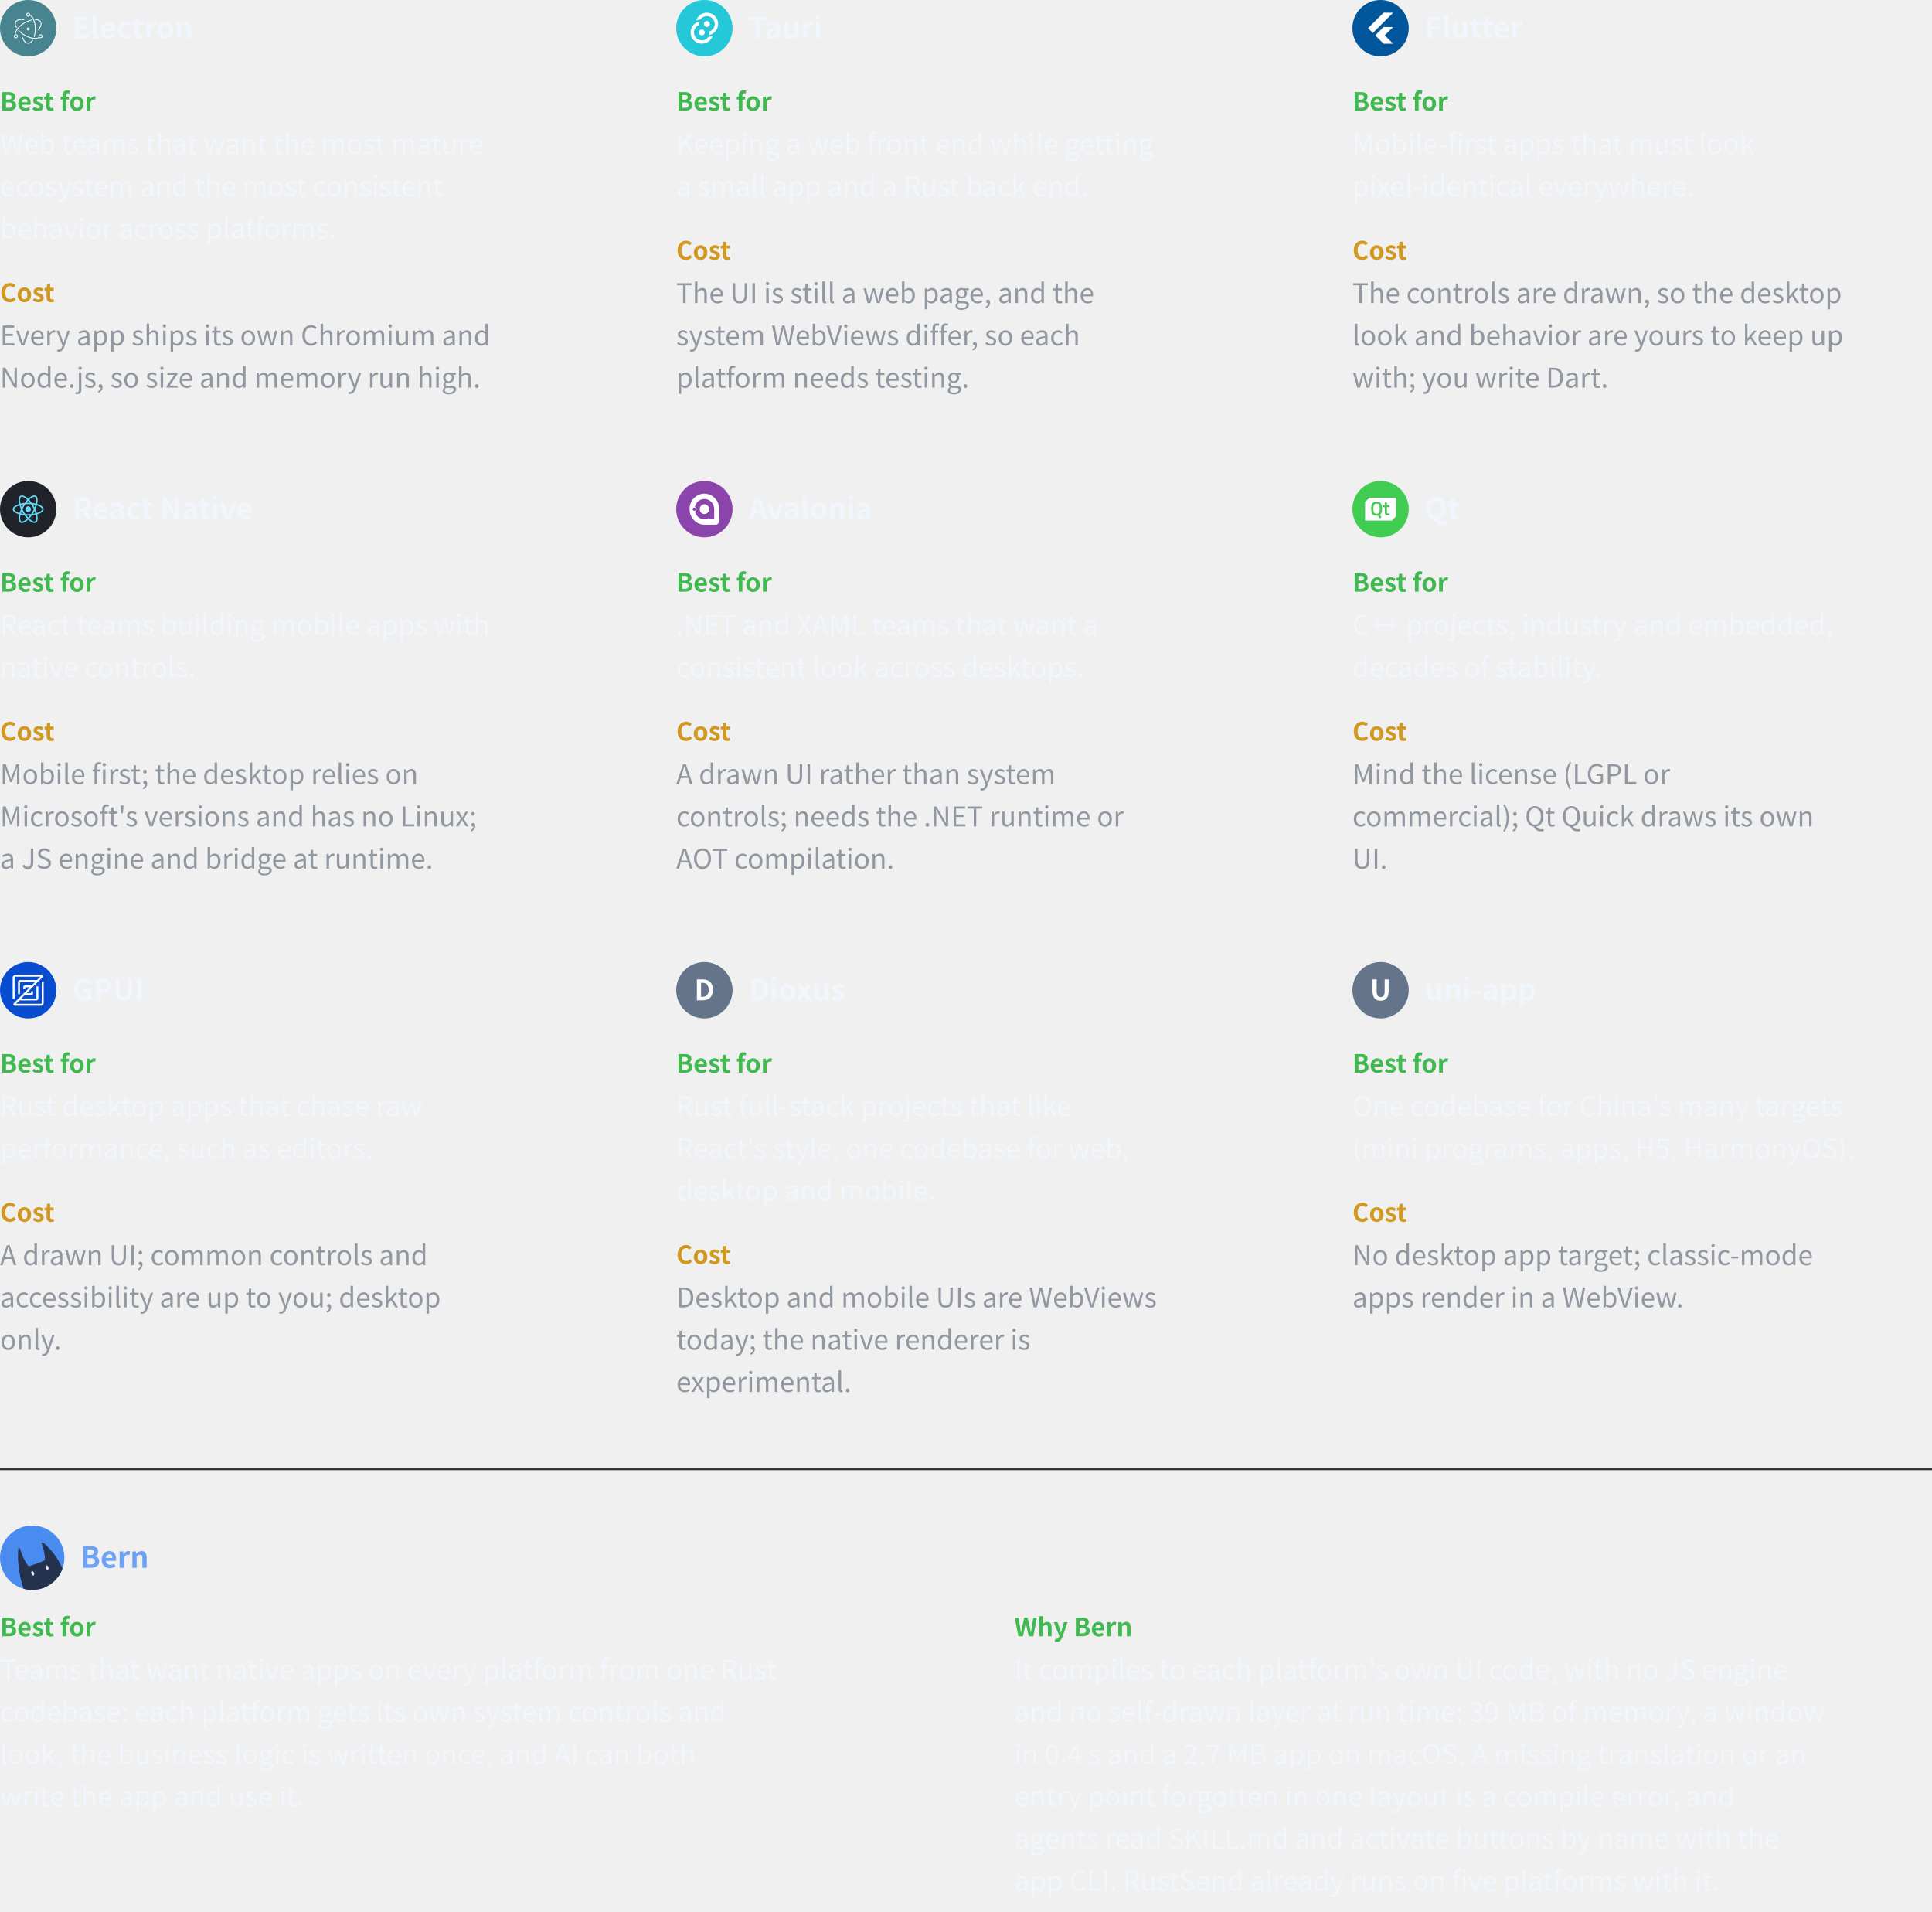
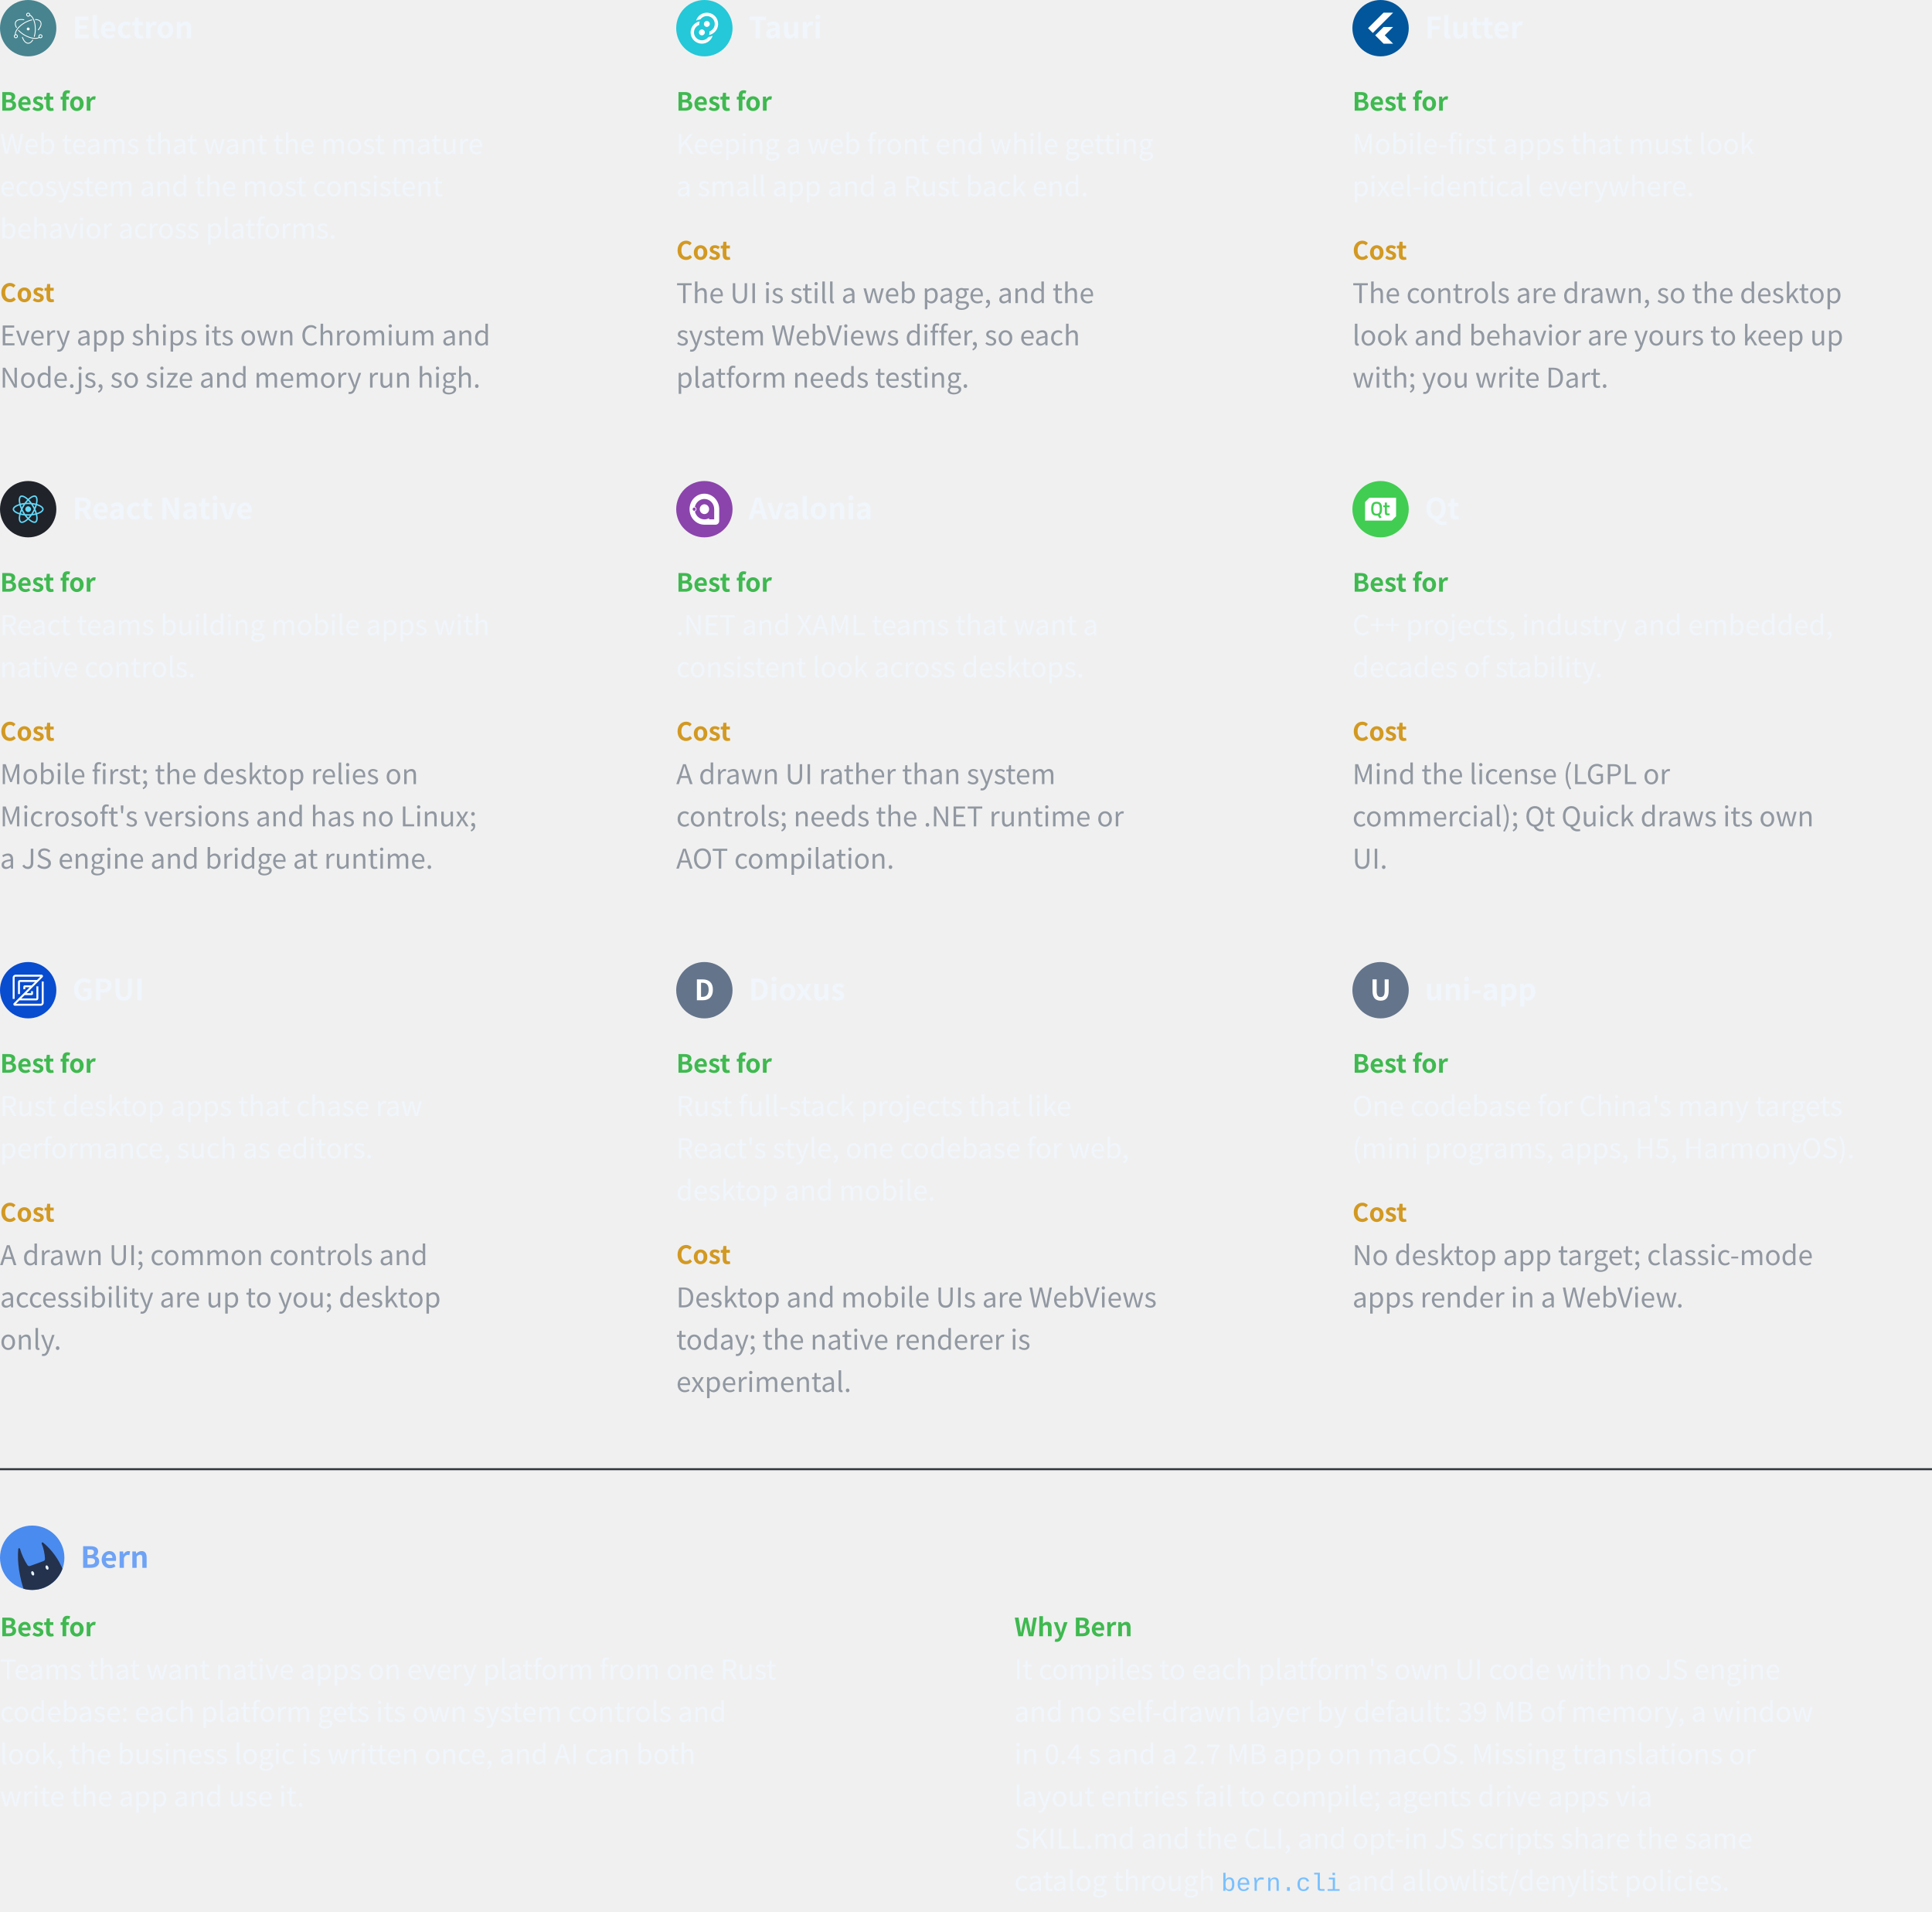
<svg xmlns="http://www.w3.org/2000/svg" viewBox="0 0 960 950" width="960" height="950" font-family="-apple-system, BlinkMacSystemFont, 'Segoe UI', 'PingFang SC', 'Hiragino Sans GB', 'Microsoft YaHei', 'Noto Sans CJK SC', 'Helvetica Neue', Arial, sans-serif">
  <defs>
    <symbol id="bern-logo" viewBox="0 0 1024 1024">
      <defs>
        <clipPath id="bern-symbol-disc">
          <circle cx="512" cy="512" r="512" />
        </clipPath>
      </defs>
      <g clip-path="url(#bern-symbol-disc)">
        <rect width="1024" height="1024" fill="#4A8BEF" />
        <path fill="#24324D" d="M 290.4 372.1 C 270.7 579.3 309.8 827.6 392.0 1060.0 L 1100 1100 L 1060.0 880.0 C 1013.0 692.2 904.4 451.5 684.3 270.5 A 14 14 0 0 0 662.4 286.5 C 693.7 364.2 711.6 444.8 715.3 529.4 A 36 36 0 0 1 691.6 564.9 C 620.6 590.7 549.5 616.5 478.5 642.4 A 36 36 0 0 1 436.0 628.1 C 383.8 547.6 344.6 461.1 317.8 369.5 A 14 14 0 0 0 290.4 372.1 Z" />
        <ellipse rx="22" ry="36" fill="#E8F4FF" transform="translate(520 760) rotate(-20)" />
        <ellipse rx="22" ry="36" fill="#E8F4FF" transform="translate(748 668) rotate(-20)" />
      </g>
    </symbol>
  </defs>
  <g transform="translate(0.0 0.0)">
    <circle cx="14.0" cy="14.0" r="14.0" fill="#47848F" />
    <path d="M12.011 0c-.85 0-1.539.689-1.539 1.539 0 .85.689 1.539 1.539 1.539.595 0 1.11-.338 1.366-.832 2.221 1.268 3.847 5.473 3.847 10.362 0 2.071-.289 4.056-.825 5.769a.322.322 0 0 0 .211.403.322.322 0 0 0 .403-.211c.556-1.776.854-3.825.854-5.96 0-5.193-1.772-9.686-4.321-11.003.001-.022.004-.044.004-.067 0-.85-.689-1.539-1.539-1.539zm0 .643a.896.896 0 1 1 0 1.792.896.896 0 1 1 0-1.792zm-5.486 4.305c-2.067.007-3.647.665-4.388 1.948-.738 1.277-.527 2.971.511 4.781a.322.322 0 0 0 .558-.32C2.271 9.727 2.089 8.266 2.694 7.218c.821-1.422 3.033-1.955 5.932-1.427a.322.322 0 0 0 .115-.633c-.784-.143-1.527-.212-2.216-.21zm11.052.018a.322.322 0 0 0-.008.643c1.834.024 3.156.596 3.75 1.626.819 1.419.18 3.595-1.718 5.837a.322.322 0 0 0 .038.454.322.322 0 0 0 .453-.038c2.054-2.426 2.771-4.866 1.784-6.574-.726-1.257-2.26-1.921-4.299-1.947zm-2.698.292a.323.323 0 0 0-.065.007c-1.857.398-3.833 1.175-5.731 2.271-4.57 2.638-7.592 6.495-7.36 9.372-.473.263-.793.766-.793 1.345 0 .85.689 1.539 1.539 1.539.85 0 1.539-.689 1.539-1.539 0-.85-.689-1.539-1.539-1.539-.038 0-.075.003-.113.006-.1-2.56 2.743-6.141 7.048-8.627 1.841-1.063 3.755-1.816 5.545-2.2a.322.322 0 0 0-.07-.636zm-2.879 6.236a1.119 1.119 0 0 0-.224.025c-.601.13-.983.723-.853 1.324.13.601.723.983 1.324.853.601-.13.983-.723.853-1.324-.114-.526-.582-.884-1.099-.879zM4.532 13.341a.321.321 0 0 0-.232.084.321.321 0 0 0-.021.454c1.268 1.394 2.916 2.701 4.795 3.786 4.415 2.549 9.106 3.285 11.561 1.839a1.53 1.53 0 0 0 .897.29c.85 0 1.539-.689 1.539-1.539 0-.85-.689-1.539-1.539-1.539-.85 0-1.539.689-1.539 1.539 0 .276.074.534.201.758-2.245 1.214-6.631.5-10.798-1.905-1.823-1.052-3.418-2.318-4.64-3.661a.321.321 0 0 0-.223-.105zm-2.063 4.017a.896.896 0 1 1 0 1.792.896.896 0 1 1 0-1.792zm19.062 0a.896.896 0 1 1 0 1.792.891.891 0 0 1-.586-.219c-.003-.004-.004-.008-.007-.012a.32.32 0 0 0-.096-.091.896.896 0 0 1 .689-1.469zm-14.005 1.368a.322.322 0 0 0-.321.43C8.279 22.154 10.036 24 12.011 24c1.441 0 2.773-.982 3.813-2.711a.322.322 0 0 0-.11-.441.322.322 0 0 0-.442.11c-.934 1.554-2.081 2.399-3.261 2.399-1.641 0-3.208-1.647-4.2-4.418a.322.322 0 0 0-.285-.213z" fill="#FFFFFF" transform="translate(6.30 6.30) scale(0.6417)" />
    <text x="36" y="19" font-size="14.5" font-weight="700" fill="#F0F6FC">Electron</text>
    <text x="0.0" y="55.0" font-size="12.5" font-weight="700" fill="#3FB950">Best for</text>
    <text x="0.0" y="76.5" font-size="13.5" fill="#F0F6FC">Web teams that want the most mature</text>
    <text x="0.0" y="97.5" font-size="13.5" fill="#F0F6FC">ecosystem and the most consistent</text>
    <text x="0.0" y="118.5" font-size="13.5" fill="#F0F6FC">behavior across platforms.</text>
    <text x="0.0" y="150.0" font-size="12.5" font-weight="700" fill="#D29922">Cost</text>
    <text x="0.0" y="171.6" font-size="13.5" fill="#9198A1">Every app ships its own Chromium and</text>
    <text x="0.0" y="192.6" font-size="13.5" fill="#9198A1">Node.js, so size and memory run high.</text>
  </g>
  <g transform="translate(336.0 0.0)">
    <circle cx="14.0" cy="14.0" r="14.0" fill="#24C8D8" />
    <path d="M13.912 0a8.72 8.72 0 0 0-8.308 6.139c1.05-.515 2.18-.845 3.342-.976 2.415-3.363 7.4-3.412 9.88-.097 2.48 3.315 1.025 8.084-2.883 9.45a6.131 6.131 0 0 1-.3 2.762 8.72 8.72 0 0 0 3.01-1.225A8.72 8.72 0 0 0 13.913 0zm.082 6.451a2.284 2.284 0 1 0-.15 4.566 2.284 2.284 0 0 0 .15-4.566zm-5.629.27a8.72 8.72 0 0 0-3.031 1.235 8.72 8.72 0 1 0 13.06 9.913 10.173 10.174 0 0 1-3.343.965 6.125 6.125 0 1 1-7.028-9.343 6.114 6.115 0 0 1 .342-2.772zm1.713 6.27a2.284 2.284 0 0 0-2.284 2.283 2.284 2.284 0 0 0 2.284 2.284 2.284 2.284 0 0 0 2.284-2.284 2.284 2.284 0 0 0-2.284-2.284z" fill="#FFFFFF" transform="translate(6.30 6.30) scale(0.6417)" />
    <text x="36" y="19" font-size="14.5" font-weight="700" fill="#F0F6FC">Tauri</text>
    <text x="0.0" y="55.0" font-size="12.5" font-weight="700" fill="#3FB950">Best for</text>
    <text x="0.0" y="76.5" font-size="13.5" fill="#F0F6FC">Keeping a web front end while getting</text>
    <text x="0.0" y="97.5" font-size="13.5" fill="#F0F6FC">a small app and a Rust back end.</text>
    <text x="0.0" y="129.0" font-size="12.5" font-weight="700" fill="#D29922">Cost</text>
    <text x="0.0" y="150.6" font-size="13.5" fill="#9198A1">The UI is still a web page, and the</text>
    <text x="0.0" y="171.6" font-size="13.5" fill="#9198A1">system WebViews differ, so each</text>
    <text x="0.0" y="192.6" font-size="13.5" fill="#9198A1">platform needs testing.</text>
  </g>
  <g transform="translate(672.0 0.0)">
    <circle cx="14.0" cy="14.0" r="14.0" fill="#02569B" />
    <path d="M14.314 0L2.3 12 6 15.7 21.684.013h-7.357zm.014 11.072L7.857 17.53l6.47 6.47H21.7l-6.46-6.468 6.46-6.46h-7.37z" fill="#FFFFFF" transform="translate(6.30 6.30) scale(0.6417)" />
    <text x="36" y="19" font-size="14.5" font-weight="700" fill="#F0F6FC">Flutter</text>
    <text x="0.0" y="55.0" font-size="12.5" font-weight="700" fill="#3FB950">Best for</text>
    <text x="0.0" y="76.5" font-size="13.5" fill="#F0F6FC">Mobile-first apps that must look</text>
    <text x="0.0" y="97.5" font-size="13.5" fill="#F0F6FC">pixel-identical everywhere.</text>
    <text x="0.0" y="129.0" font-size="12.5" font-weight="700" fill="#D29922">Cost</text>
    <text x="0.0" y="150.6" font-size="13.5" fill="#9198A1">The controls are drawn, so the desktop</text>
    <text x="0.0" y="171.6" font-size="13.5" fill="#9198A1">look and behavior are yours to keep up</text>
    <text x="0.0" y="192.6" font-size="13.5" fill="#9198A1">with; you write Dart.</text>
  </g>
  <g transform="translate(0.0 239.0)">
    <circle cx="14.0" cy="14.0" r="14.0" fill="#20232A" />
    <path d="M14.23 12.004a2.236 2.236 0 0 1-2.235 2.236 2.236 2.236 0 0 1-2.236-2.236 2.236 2.236 0 0 1 2.235-2.236 2.236 2.236 0 0 1 2.236 2.236zm2.648-10.69c-1.346 0-3.107.96-4.888 2.622-1.78-1.653-3.542-2.602-4.887-2.602-.41 0-.783.093-1.106.278-1.375.793-1.683 3.264-.973 6.365C1.98 8.917 0 10.42 0 12.004c0 1.59 1.99 3.097 5.043 4.03-.704 3.113-.39 5.588.988 6.38.32.187.69.275 1.102.275 1.345 0 3.107-.96 4.888-2.624 1.78 1.654 3.542 2.603 4.887 2.603.41 0 .783-.09 1.106-.275 1.374-.792 1.683-3.263.973-6.365C22.02 15.096 24 13.59 24 12.004c0-1.59-1.99-3.097-5.043-4.032.704-3.11.39-5.587-.988-6.38-.318-.184-.688-.277-1.092-.278zm-.005 1.09v.006c.225 0 .406.044.558.127.666.382.955 1.835.73 3.704-.054.46-.142.945-.25 1.44-.96-.236-2.006-.417-3.107-.534-.66-.905-1.345-1.727-2.035-2.447 1.592-1.48 3.087-2.292 4.105-2.295zm-9.77.02c1.012 0 2.514.808 4.11 2.28-.686.72-1.37 1.537-2.02 2.442-1.107.117-2.154.298-3.113.538-.112-.49-.195-.964-.254-1.42-.23-1.868.054-3.32.714-3.707.19-.09.4-.127.563-.132zm4.882 3.05c.455.468.91.992 1.36 1.564-.44-.02-.89-.034-1.345-.034-.46 0-.915.01-1.36.034.44-.572.895-1.096 1.345-1.565zM12 8.1c.74 0 1.477.034 2.202.093.406.582.802 1.203 1.183 1.86.372.64.71 1.29 1.018 1.946-.308.655-.646 1.31-1.013 1.95-.38.66-.773 1.288-1.18 1.87-.728.063-1.466.098-2.21.098-.74 0-1.477-.035-2.202-.093-.406-.582-.802-1.204-1.183-1.86-.372-.64-.71-1.29-1.018-1.946.303-.657.646-1.313 1.013-1.954.38-.66.773-1.286 1.18-1.868.728-.064 1.466-.098 2.21-.098zm-3.635.254c-.24.377-.48.763-.704 1.16-.225.39-.435.782-.635 1.174-.265-.656-.49-1.31-.676-1.947.64-.15 1.315-.283 2.015-.386zm7.26 0c.695.103 1.365.23 2.006.387-.18.632-.405 1.282-.66 1.933-.2-.39-.41-.783-.64-1.174-.225-.392-.465-.774-.705-1.146zm3.063.675c.484.15.944.317 1.375.498 1.732.74 2.852 1.708 2.852 2.476-.005.768-1.125 1.74-2.857 2.475-.42.18-.88.342-1.355.493-.28-.958-.646-1.956-1.1-2.98.45-1.017.81-2.01 1.085-2.964zm-13.395.004c.278.96.645 1.957 1.1 2.98-.45 1.017-.812 2.01-1.086 2.964-.484-.15-.944-.318-1.37-.5-1.732-.737-2.852-1.706-2.852-2.474 0-.768 1.12-1.742 2.852-2.476.42-.18.88-.342 1.356-.494zm11.678 4.28c.265.657.49 1.312.676 1.948-.64.157-1.316.29-2.016.39.24-.375.48-.762.705-1.158.225-.39.435-.788.636-1.18zm-9.945.02c.2.392.41.783.64 1.175.23.39.465.772.705 1.143-.695-.102-1.365-.23-2.006-.386.18-.63.406-1.282.66-1.933zM17.92 16.32c.112.493.2.968.254 1.423.23 1.868-.054 3.32-.714 3.708-.147.09-.338.128-.563.128-1.012 0-2.514-.807-4.11-2.28.686-.72 1.37-1.536 2.02-2.44 1.107-.118 2.154-.3 3.113-.54zm-11.83.01c.96.234 2.006.415 3.107.532.66.905 1.345 1.727 2.035 2.446-1.595 1.483-3.092 2.295-4.11 2.295-.22-.005-.406-.05-.553-.132-.666-.38-.955-1.834-.73-3.703.054-.46.142-.944.25-1.438zm4.56.64c.44.02.89.034 1.345.034.46 0 .915-.01 1.36-.034-.44.572-.895 1.095-1.345 1.565-.455-.47-.91-.993-1.36-1.565z" fill="#61DAFB" transform="translate(6.30 6.30) scale(0.6417)" />
    <text x="36" y="19" font-size="14.5" font-weight="700" fill="#F0F6FC">React Native</text>
    <text x="0.0" y="55.0" font-size="12.5" font-weight="700" fill="#3FB950">Best for</text>
    <text x="0.0" y="76.5" font-size="13.5" fill="#F0F6FC">React teams building mobile apps with</text>
    <text x="0.0" y="97.5" font-size="13.5" fill="#F0F6FC">native controls.</text>
    <text x="0.0" y="129.0" font-size="12.5" font-weight="700" fill="#D29922">Cost</text>
    <text x="0.0" y="150.6" font-size="13.5" fill="#9198A1">Mobile first; the desktop relies on</text>
    <text x="0.0" y="171.6" font-size="13.5" fill="#9198A1">Microsoft's versions and has no Linux;</text>
    <text x="0.0" y="192.6" font-size="13.5" fill="#9198A1">a JS engine and bridge at runtime.</text>
  </g>
  <g transform="translate(336.0 239.0)">
    <circle cx="14.0" cy="14.0" r="14.0" fill="#8B44AC" />
    <path d="M12.034 8.208c-2.003 0-3.627 1.696-3.627 3.789s1.624 3.789 3.627 3.789 3.627-1.697 3.627-3.79-1.624-3.788-3.627-3.788m-7.392 2.067c.72.211 1.248.902 1.248 1.722s-.528 1.51-1.248 1.721c.752 3.54 3.776 6.188 7.392 6.188 1.316 0 2.554-.35 3.632-.967v.914h3.94v-7.528a5 5 0 0 0 0-.224v-.104c0-4.369-3.39-7.91-7.572-7.91-3.616 0-6.64 2.648-7.392 6.188m-.5 2.982c.67 0 1.212-.567 1.212-1.266s-.542-1.265-1.212-1.265-1.211.566-1.211 1.265c0 .7.542 1.266 1.211 1.266M20.682 24H11.8C5.549 23.887.515 18.556.515 12c0-6.627 5.143-12 11.487-12 6.241 0 11.32 5.2 11.483 11.678l-.02 9.743C23.3 22.876 22.12 24 20.683 24" fill="#FFFFFF" transform="translate(6.30 6.30) scale(0.6417)" />
    <text x="36" y="19" font-size="14.5" font-weight="700" fill="#F0F6FC">Avalonia</text>
    <text x="0.0" y="55.0" font-size="12.5" font-weight="700" fill="#3FB950">Best for</text>
    <text x="0.0" y="76.5" font-size="13.5" fill="#F0F6FC">.NET and XAML teams that want a</text>
    <text x="0.0" y="97.5" font-size="13.5" fill="#F0F6FC">consistent look across desktops.</text>
    <text x="0.0" y="129.0" font-size="12.5" font-weight="700" fill="#D29922">Cost</text>
    <text x="0.0" y="150.6" font-size="13.5" fill="#9198A1">A drawn UI rather than system</text>
    <text x="0.0" y="171.6" font-size="13.5" fill="#9198A1">controls; needs the .NET runtime or</text>
    <text x="0.0" y="192.6" font-size="13.5" fill="#9198A1">AOT compilation.</text>
  </g>
  <g transform="translate(672.0 239.0)">
    <circle cx="14.0" cy="14.0" r="14.0" fill="#41CD52" />
    <path d="M21.693 3.162H3.33L0 6.49v14.348h20.671L24 17.51V3.162zM12.785 18.4l-1.562.728-1.35-2.217c-.196.057-.499.09-.924.09-1.579 0-2.683-.425-3.305-1.276-.622-.85-.932-2.2-.932-4.033 0-1.84.319-3.206.949-4.098.63-.892 1.726-1.341 3.288-1.341 1.562 0 2.658.441 3.28 1.333.63.883.94 2.25.94 4.098 0 1.219-.13 2.2-.384 2.945-.261.752-.679 1.325-1.268 1.718zm4.736-1.587c-.858 0-1.447-.196-1.766-.59-.32-.392-.483-1.136-.483-2.232v-3.534H14.11V9.051h1.162V6.843h1.644V9.05h2.094v1.415h-2.094v3.346c0 .622.05 1.03.14 1.227.09.204.326.303.695.303l1.243-.05.073 1.326c-.67.13-1.186.196-1.546.196zm-8.58-9.08c-.95 0-1.604.311-1.963.94-.352.63-.532 1.629-.532 3.011 0 1.374.172 2.364.515 2.953.344.589 1.006.892 1.98.892.973 0 1.628-.295 1.971-.876.335-.58.507-1.57.507-2.953 0-1.39-.172-2.396-.523-3.026-.352-.63-1.006-.94-1.955-.94Z" fill="#FFFFFF" transform="translate(6.30 6.30) scale(0.6417)" />
    <text x="36" y="19" font-size="14.5" font-weight="700" fill="#F0F6FC">Qt</text>
    <text x="0.0" y="55.0" font-size="12.5" font-weight="700" fill="#3FB950">Best for</text>
    <text x="0.0" y="76.5" font-size="13.5" fill="#F0F6FC">C++ projects, industry and embedded,</text>
    <text x="0.0" y="97.5" font-size="13.5" fill="#F0F6FC">decades of stability.</text>
    <text x="0.0" y="129.0" font-size="12.5" font-weight="700" fill="#D29922">Cost</text>
    <text x="0.0" y="150.6" font-size="13.5" fill="#9198A1">Mind the license (LGPL or</text>
    <text x="0.0" y="171.6" font-size="13.5" fill="#9198A1">commercial); Qt Quick draws its own</text>
    <text x="0.0" y="192.6" font-size="13.5" fill="#9198A1">UI.</text>
  </g>
  <g transform="translate(0.0 478.0)">
    <circle cx="14.0" cy="14.0" r="14.0" fill="#084CCF" />
    <path d="M2.25 1.5a.75.75 0 0 0-.75.75v16.5H0V2.25A2.25 2.25 0 0 1 2.25 0h20.095c1.002 0 1.504 1.212.795 1.92L10.764 14.298h3.486V12.75h1.5v1.922a1.125 1.125 0 0 1-1.125 1.125H9.264l-2.578 2.578h11.689V9h1.5v9.375a1.5 1.5 0 0 1-1.5 1.5H5.185L2.562 22.5H21.75a.75.75 0 0 0 .75-.75V5.25H24v16.5A2.25 2.25 0 0 1 21.75 24H1.655C.653 24 .151 22.788.86 22.08L13.19 9.75H9.75v1.5h-1.5V9.375A1.125 1.125 0 0 1 9.375 8.25h5.314l2.625-2.625H5.625V15h-1.5V5.625a1.5 1.5 0 0 1 1.5-1.5h13.19L21.438 1.5z" fill="#FFFFFF" transform="translate(6.30 6.30) scale(0.6417)" />
    <text x="36" y="19" font-size="14.5" font-weight="700" fill="#F0F6FC">GPUI</text>
    <text x="0.0" y="55.0" font-size="12.5" font-weight="700" fill="#3FB950">Best for</text>
    <text x="0.0" y="76.5" font-size="13.5" fill="#F0F6FC">Rust desktop apps that chase raw</text>
    <text x="0.0" y="97.5" font-size="13.5" fill="#F0F6FC">performance, such as editors.</text>
    <text x="0.0" y="129.0" font-size="12.5" font-weight="700" fill="#D29922">Cost</text>
    <text x="0.0" y="150.6" font-size="13.5" fill="#9198A1">A drawn UI; common controls and</text>
    <text x="0.0" y="171.6" font-size="13.5" fill="#9198A1">accessibility are up to you; desktop</text>
    <text x="0.0" y="192.6" font-size="13.5" fill="#9198A1">only.</text>
  </g>
  <g transform="translate(336.0 478.0)">
    <circle cx="14.0" cy="14.0" r="14.0" fill="#64748B" />
    <text x="14.0" y="19.0" text-anchor="middle" font-size="14.0" font-weight="700" fill="#FFFFFF">D</text>
    <text x="36" y="19" font-size="14.5" font-weight="700" fill="#F0F6FC">Dioxus</text>
    <text x="0.0" y="55.0" font-size="12.5" font-weight="700" fill="#3FB950">Best for</text>
    <text x="0.0" y="76.5" font-size="13.5" fill="#F0F6FC">Rust full-stack projects that like</text>
    <text x="0.0" y="97.5" font-size="13.5" fill="#F0F6FC">React's style, one codebase for web,</text>
    <text x="0.0" y="118.5" font-size="13.5" fill="#F0F6FC">desktop and mobile.</text>
    <text x="0.0" y="150.0" font-size="12.5" font-weight="700" fill="#D29922">Cost</text>
    <text x="0.0" y="171.6" font-size="13.5" fill="#9198A1">Desktop and mobile UIs are WebViews</text>
    <text x="0.0" y="192.6" font-size="13.5" fill="#9198A1">today; the native renderer is</text>
    <text x="0.0" y="213.6" font-size="13.5" fill="#9198A1">experimental.</text>
  </g>
  <g transform="translate(672.0 478.0)">
    <circle cx="14.0" cy="14.0" r="14.0" fill="#64748B" />
    <text x="14.0" y="19.0" text-anchor="middle" font-size="14.0" font-weight="700" fill="#FFFFFF">U</text>
    <text x="36" y="19" font-size="14.5" font-weight="700" fill="#F0F6FC">uni-app</text>
    <text x="0.0" y="55.0" font-size="12.5" font-weight="700" fill="#3FB950">Best for</text>
    <text x="0.0" y="76.5" font-size="13.5" fill="#F0F6FC">One codebase for China's many targets</text>
    <text x="0.0" y="97.5" font-size="13.5" fill="#F0F6FC">(mini programs, apps, H5, HarmonyOS).</text>
    <text x="0.0" y="129.0" font-size="12.5" font-weight="700" fill="#D29922">Cost</text>
    <text x="0.0" y="150.6" font-size="13.5" fill="#9198A1">No desktop app target; classic-mode</text>
    <text x="0.0" y="171.6" font-size="13.5" fill="#9198A1">apps render in a WebView.</text>
  </g>
  <line x1="0" y1="730.0" x2="960" y2="730.0" stroke="#30363D" />
  <use href="#bern-logo" x="0.0" y="758.0" width="32.0" height="32.0" />
  <text x="40" y="779" font-size="14.5" font-weight="700" fill="#6EA2F5">Bern</text>
  <text x="0.0" y="813.0" font-size="12.5" font-weight="700" fill="#3FB950">Best for</text>
  <text x="0.0" y="834.5" font-size="13.5" fill="#F0F6FC">Teams that want native apps on every platform from one Rust</text>
  <text x="0.0" y="855.5" font-size="13.5" fill="#F0F6FC">codebase: each platform gets its own system controls and</text>
  <text x="0.0" y="876.5" font-size="13.5" fill="#F0F6FC">look, the business logic is written once, and AI can both</text>
  <text x="0.0" y="897.5" font-size="13.5" fill="#F0F6FC">write the app and use it.</text>
  <text x="504.0" y="813.0" font-size="12.5" font-weight="700" fill="#3FB950">Why Bern</text>
-   <text x="504.0" y="834.5" font-size="13.5" fill="#F0F6FC">It compiles to each platform's own UI code, with no JS engine</text>
-   <text x="504.0" y="855.5" font-size="13.5" fill="#F0F6FC">and no self-drawn layer at run time: 39 MB of memory, a window</text>
-   <text x="504.0" y="876.5" font-size="13.5" fill="#F0F6FC">in 0.4 s and a 2.7 MB app on macOS. A missing translation or an</text>
-   <text x="504.0" y="897.5" font-size="13.5" fill="#F0F6FC">entry point forgotten in one layout is a compile error, and</text>
-   <text x="504.0" y="918.5" font-size="13.5" fill="#F0F6FC">agents read SKILL.md and activate buttons by name with the</text>
-   <text x="504.0" y="939.5" font-size="13.5" fill="#F0F6FC">app CLI. RustSend already runs on five platforms with it.</text>
+   <text x="504.0" y="834.5" font-size="13.5" fill="#F0F6FC">It compiles to each platform's own UI code with no JS engine</text>
+   <text x="504.0" y="855.5" font-size="13.5" fill="#F0F6FC">and no self-drawn layer by default: 39 MB of memory, a window</text>
+   <text x="504.0" y="876.5" font-size="13.5" fill="#F0F6FC">in 0.4 s and a 2.7 MB app on macOS. Missing translations or</text>
+   <text x="504.0" y="897.5" font-size="13.5" fill="#F0F6FC">layout entries fail to compile; agents drive apps via</text>
+   <text x="504.0" y="918.5" font-size="13.5" fill="#F0F6FC">SKILL.md and the CLI, and opt-in JS scripts share the same</text>
+   <text x="504.0" y="939.5" font-size="13.5" fill="#F0F6FC">catalog through <tspan font-family="ui-monospace, SFMono-Regular, Menlo, Consolas, 'Liberation Mono', monospace" font-size="12.4" fill="#79C0FF">bern.cli</tspan> and allowlist/denylist policies.</text>
</svg>
